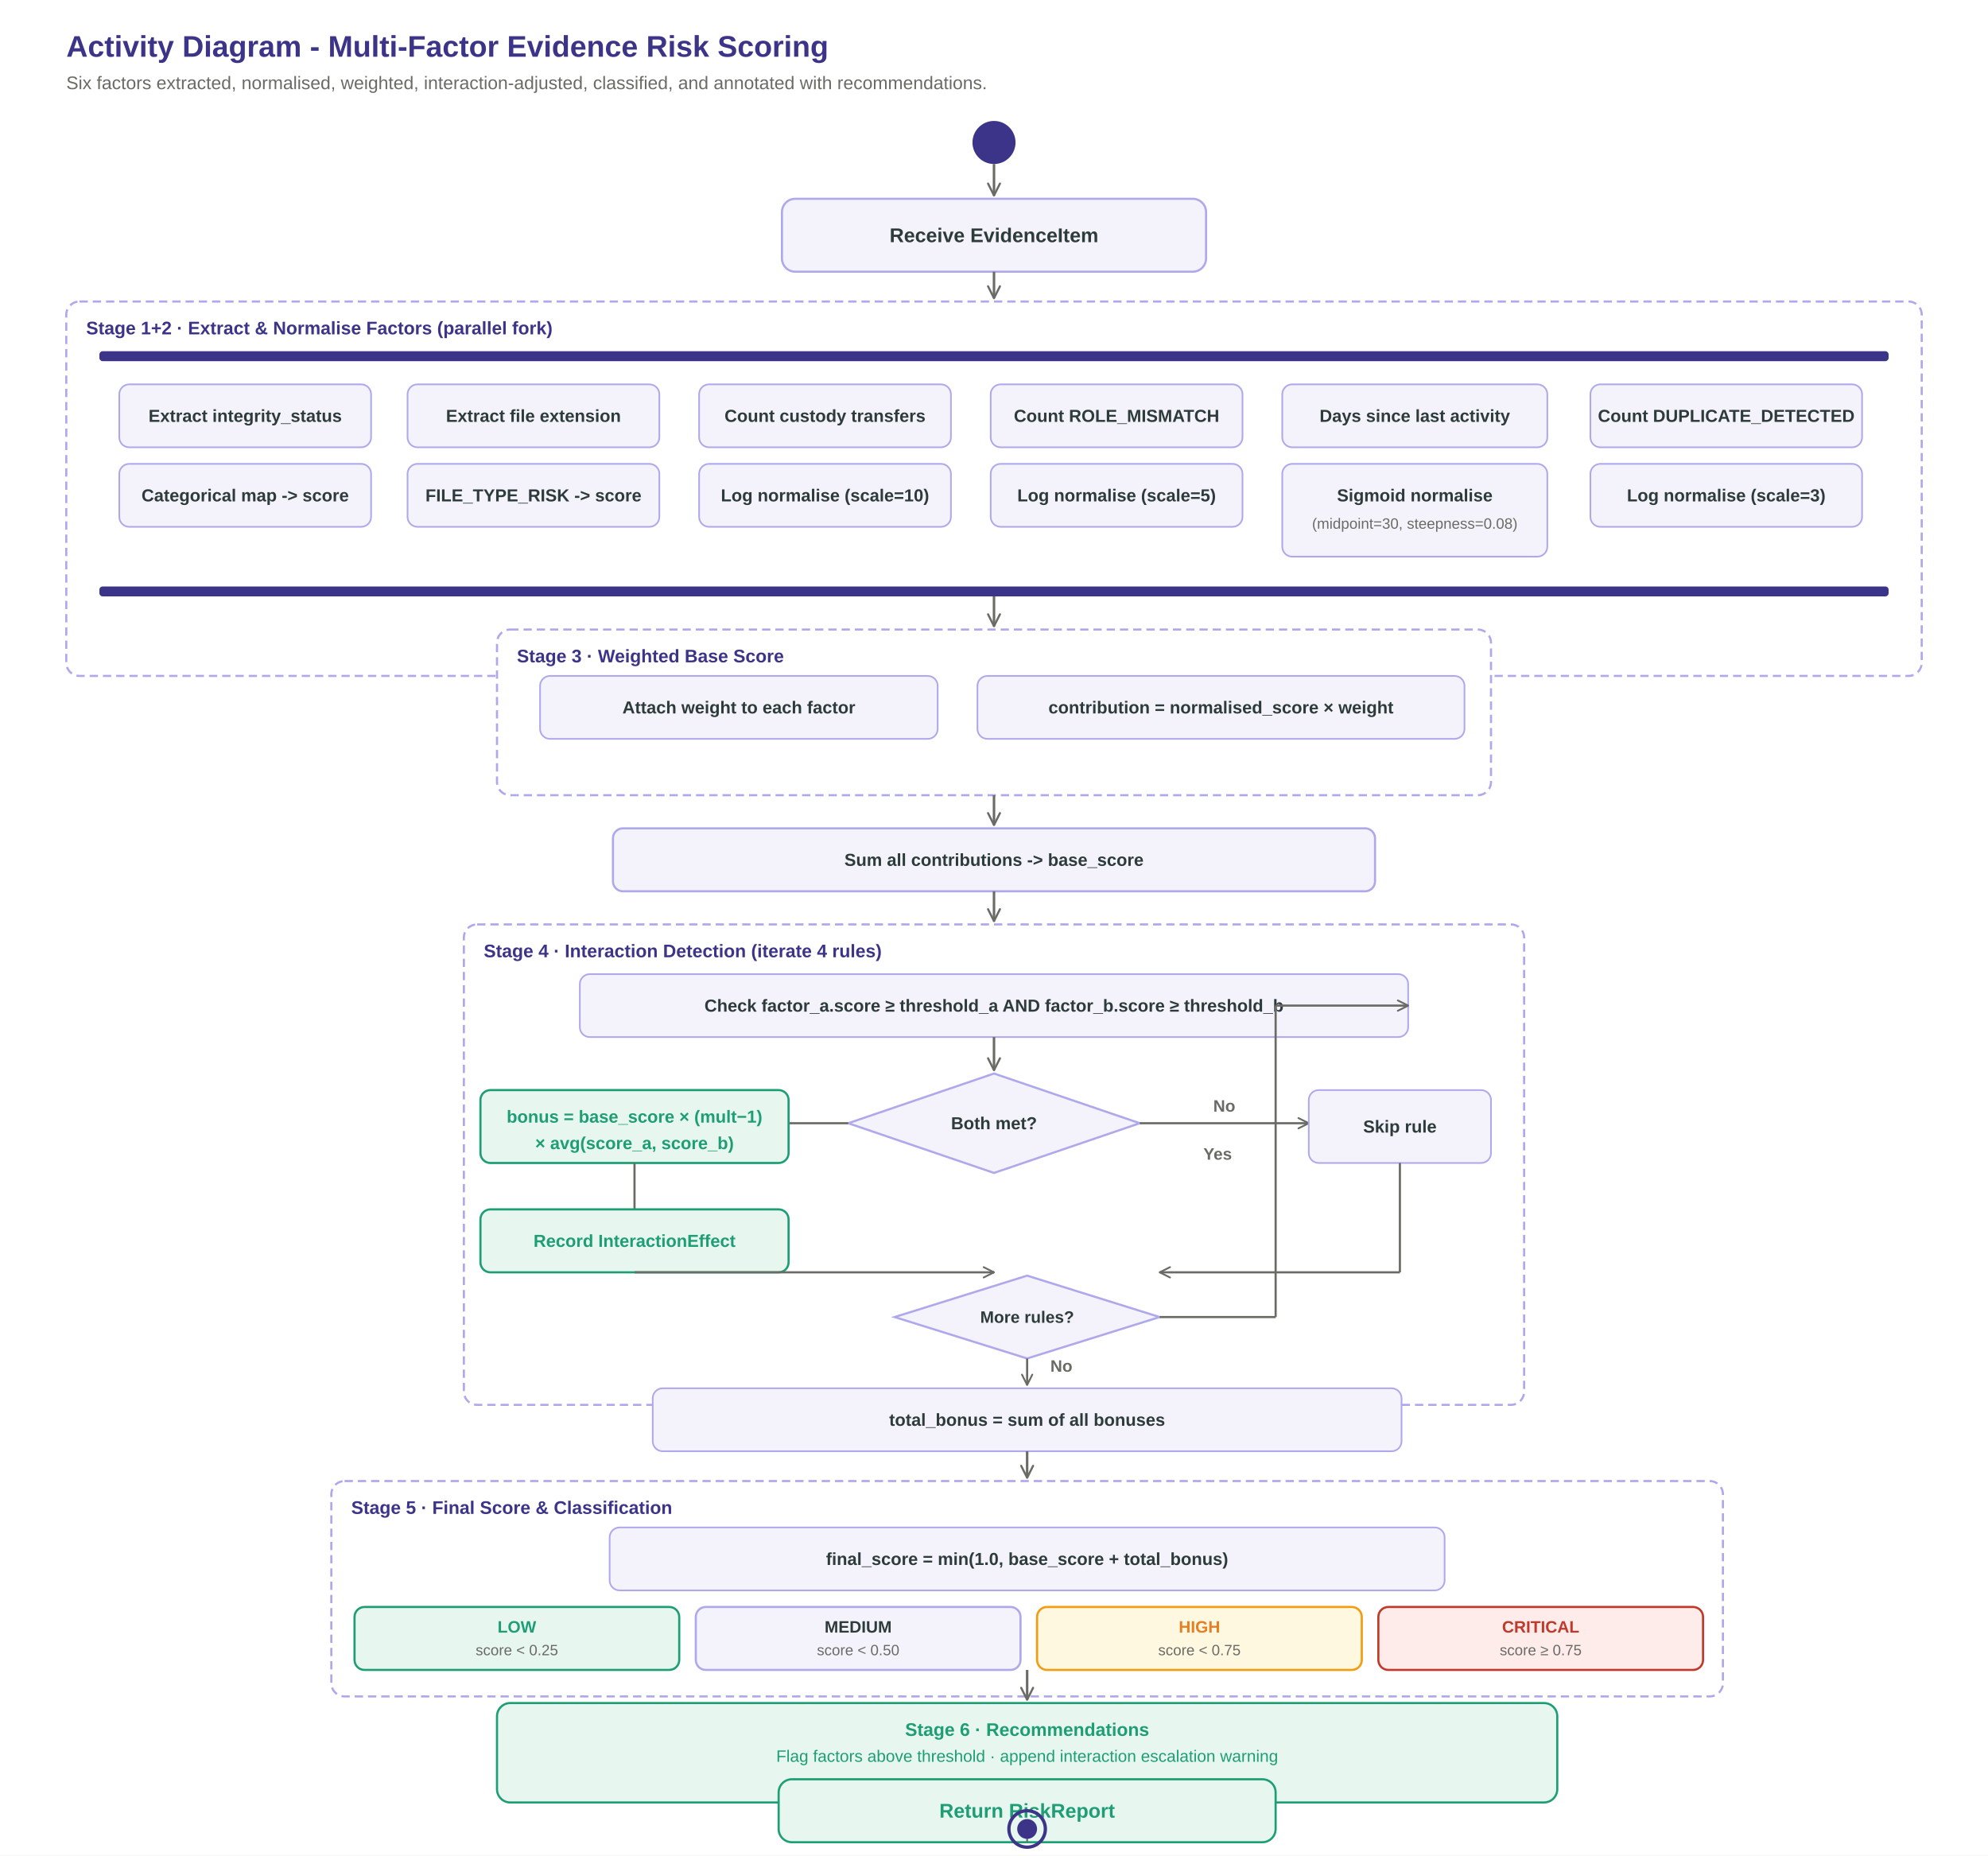
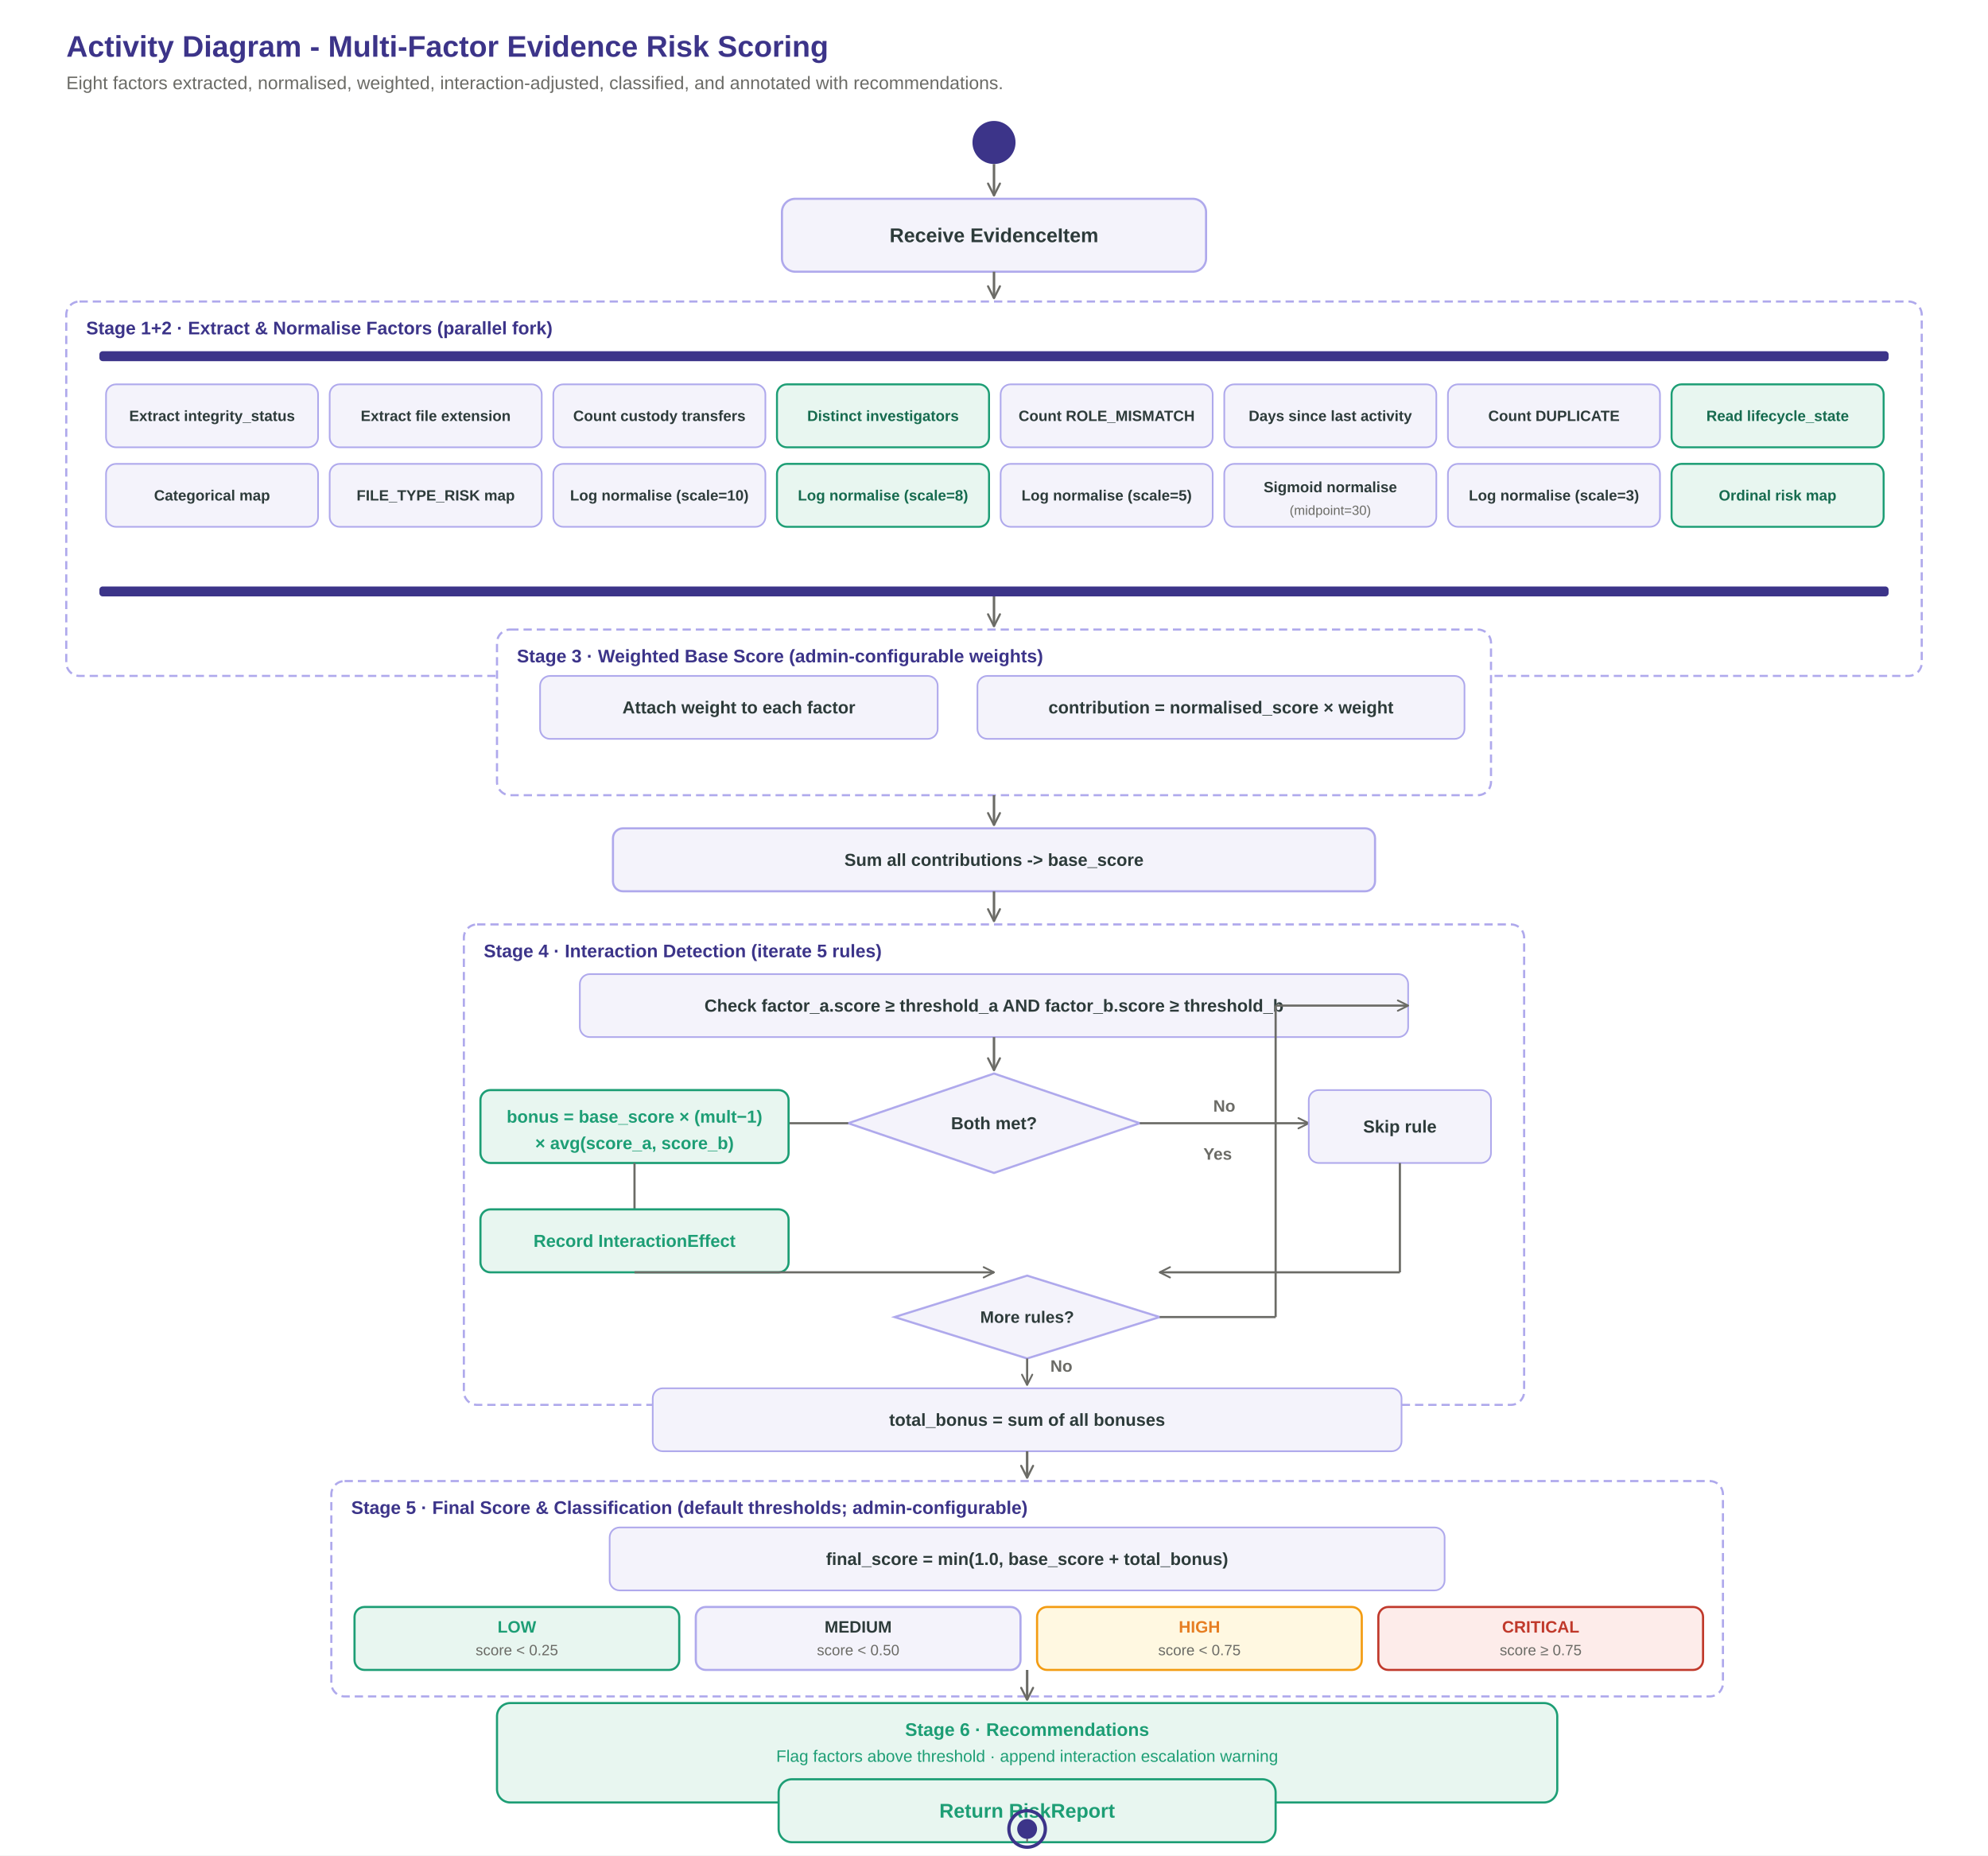
<svg xmlns="http://www.w3.org/2000/svg" width="100%" viewBox="0 0 1200 1120" role="img" font-family="Segoe UI, Arial, Helvetica, sans-serif">
  <defs>
    <marker id="arrow" viewBox="0 0 10 10" refX="9" refY="5" markerWidth="6" markerHeight="6" orient="auto-start-reverse">
      <path d="M1 1L9 5L1 9" fill="none" stroke="#6B6B66" stroke-width="1.4" stroke-linecap="round" stroke-linejoin="round" />
    </marker>
  </defs>
  <rect x="0" y="0" width="1200" height="1120" fill="#FFFFFF" />
  <text x="40" y="28" font-size="18" fill="#3C3489" text-anchor="start" font-weight="700" dominant-baseline="central">Activity Diagram - Multi-Factor Evidence Risk Scoring</text>
-   <text x="40" y="50" font-size="11" fill="#6B6B66" text-anchor="start" font-weight="400" dominant-baseline="central">Six factors extracted, normalised, weighted, interaction-adjusted, classified, and annotated with recommendations.</text>
+   <text x="40" y="50" font-size="11" fill="#6B6B66" text-anchor="start" font-weight="400" dominant-baseline="central">Eight factors extracted, normalised, weighted, interaction-adjusted, classified, and annotated with recommendations.</text>
  <circle cx="600" cy="86" r="13" fill="#3C3489" />
  <line x1="600" y1="99" x2="600" y2="118" stroke="#6B6B66" stroke-width="1.5" marker-end="url(#arrow)" />
  <rect x="472" y="120" width="256" height="44" rx="8" fill="#F4F3FB" stroke="#AFA9EC" stroke-width="1.3" />
  <text x="600" y="142" font-size="12" fill="#2D3B3A" text-anchor="middle" font-weight="700" dominant-baseline="central">Receive EvidenceItem</text>
  <line x1="600" y1="164" x2="600" y2="180" stroke="#6B6B66" stroke-width="1.5" marker-end="url(#arrow)" />
  <rect x="40" y="182" width="1120" height="226" rx="8" fill="#FFFFFF" stroke="#AFA9EC" stroke-width="1.3" stroke-dasharray="5 3" />
  <text x="52" y="198" font-size="11" fill="#3C3489" text-anchor="start" font-weight="700" dominant-baseline="central">Stage 1+2 · Extract &amp; Normalise Factors (parallel fork)</text>
  <rect x="60" y="212" width="1080" height="6" rx="2" fill="#3C3489" />
-   <rect x="72" y="232" width="152" height="38" rx="6" fill="#F4F3FB" stroke="#AFA9EC" stroke-width="1" />
-   <text x="148" y="251" font-size="10.5" fill="#2D3B3A" text-anchor="middle" font-weight="700" dominant-baseline="central">Extract integrity_status</text>
-   <rect x="72" y="280" width="152" height="38" rx="6" fill="#F4F3FB" stroke="#AFA9EC" stroke-width="1" />
-   <text x="148" y="299" font-size="10.5" fill="#2D3B3A" text-anchor="middle" font-weight="700" dominant-baseline="central">Categorical map -&gt; score</text>
-   <rect x="246" y="232" width="152" height="38" rx="6" fill="#F4F3FB" stroke="#AFA9EC" stroke-width="1" />
-   <text x="322" y="251" font-size="10.5" fill="#2D3B3A" text-anchor="middle" font-weight="700" dominant-baseline="central">Extract file extension</text>
-   <rect x="246" y="280" width="152" height="38" rx="6" fill="#F4F3FB" stroke="#AFA9EC" stroke-width="1" />
-   <text x="322" y="299" font-size="10.5" fill="#2D3B3A" text-anchor="middle" font-weight="700" dominant-baseline="central">FILE_TYPE_RISK -&gt; score</text>
-   <rect x="422" y="232" width="152" height="38" rx="6" fill="#F4F3FB" stroke="#AFA9EC" stroke-width="1" />
-   <text x="498" y="251" font-size="10.5" fill="#2D3B3A" text-anchor="middle" font-weight="700" dominant-baseline="central">Count custody transfers</text>
-   <rect x="422" y="280" width="152" height="38" rx="6" fill="#F4F3FB" stroke="#AFA9EC" stroke-width="1" />
-   <text x="498" y="299" font-size="10.5" fill="#2D3B3A" text-anchor="middle" font-weight="700" dominant-baseline="central">Log normalise (scale=10)</text>
-   <rect x="598" y="232" width="152" height="38" rx="6" fill="#F4F3FB" stroke="#AFA9EC" stroke-width="1" />
-   <text x="674" y="251" font-size="10.5" fill="#2D3B3A" text-anchor="middle" font-weight="700" dominant-baseline="central">Count ROLE_MISMATCH</text>
-   <rect x="598" y="280" width="152" height="38" rx="6" fill="#F4F3FB" stroke="#AFA9EC" stroke-width="1" />
-   <text x="674" y="299" font-size="10.5" fill="#2D3B3A" text-anchor="middle" font-weight="700" dominant-baseline="central">Log normalise (scale=5)</text>
-   <rect x="774" y="232" width="160" height="38" rx="6" fill="#F4F3FB" stroke="#AFA9EC" stroke-width="1" />
-   <text x="854" y="251" font-size="10.5" fill="#2D3B3A" text-anchor="middle" font-weight="700" dominant-baseline="central">Days since last activity</text>
-   <rect x="774" y="280" width="160" height="56" rx="6" fill="#F4F3FB" stroke="#AFA9EC" stroke-width="1" />
-   <text x="854" y="299" font-size="10.5" fill="#2D3B3A" text-anchor="middle" font-weight="700" dominant-baseline="central">Sigmoid normalise</text>
-   <text x="854" y="316" font-size="9" fill="#6B6B66" text-anchor="middle" dominant-baseline="central">(midpoint=30, steepness=0.08)</text>
-   <rect x="960" y="232" width="164" height="38" rx="6" fill="#F4F3FB" stroke="#AFA9EC" stroke-width="1" />
-   <text x="1042" y="251" font-size="10.5" fill="#2D3B3A" text-anchor="middle" font-weight="700" dominant-baseline="central">Count DUPLICATE_DETECTED</text>
-   <rect x="960" y="280" width="164" height="38" rx="6" fill="#F4F3FB" stroke="#AFA9EC" stroke-width="1" />
-   <text x="1042" y="299" font-size="10.5" fill="#2D3B3A" text-anchor="middle" font-weight="700" dominant-baseline="central">Log normalise (scale=3)</text>
+   <rect x="64" y="232" width="128" height="38" rx="6" fill="#F4F3FB" stroke="#AFA9EC" stroke-width="1" />
+   <text x="128" y="251" font-size="9" fill="#2D3B3A" text-anchor="middle" font-weight="700" dominant-baseline="central">Extract integrity_status</text>
+   <rect x="64" y="280" width="128" height="38" rx="6" fill="#F4F3FB" stroke="#AFA9EC" stroke-width="1" />
+   <text x="128" y="299" font-size="9" fill="#2D3B3A" text-anchor="middle" font-weight="700" dominant-baseline="central">Categorical map</text>
+   <rect x="199" y="232" width="128" height="38" rx="6" fill="#F4F3FB" stroke="#AFA9EC" stroke-width="1" />
+   <text x="263" y="251" font-size="9" fill="#2D3B3A" text-anchor="middle" font-weight="700" dominant-baseline="central">Extract file extension</text>
+   <rect x="199" y="280" width="128" height="38" rx="6" fill="#F4F3FB" stroke="#AFA9EC" stroke-width="1" />
+   <text x="263" y="299" font-size="9" fill="#2D3B3A" text-anchor="middle" font-weight="700" dominant-baseline="central">FILE_TYPE_RISK map</text>
+   <rect x="334" y="232" width="128" height="38" rx="6" fill="#F4F3FB" stroke="#AFA9EC" stroke-width="1" />
+   <text x="398" y="251" font-size="9" fill="#2D3B3A" text-anchor="middle" font-weight="700" dominant-baseline="central">Count custody transfers</text>
+   <rect x="334" y="280" width="128" height="38" rx="6" fill="#F4F3FB" stroke="#AFA9EC" stroke-width="1" />
+   <text x="398" y="299" font-size="9" fill="#2D3B3A" text-anchor="middle" font-weight="700" dominant-baseline="central">Log normalise (scale=10)</text>
+   <rect x="469" y="232" width="128" height="38" rx="6" fill="#E8F6F0" stroke="#1D9E75" stroke-width="1.2" />
+   <text x="533" y="251" font-size="9" fill="#166B4F" text-anchor="middle" font-weight="700" dominant-baseline="central">Distinct investigators</text>
+   <rect x="469" y="280" width="128" height="38" rx="6" fill="#E8F6F0" stroke="#1D9E75" stroke-width="1.2" />
+   <text x="533" y="299" font-size="9" fill="#166B4F" text-anchor="middle" font-weight="700" dominant-baseline="central">Log normalise (scale=8)</text>
+   <rect x="604" y="232" width="128" height="38" rx="6" fill="#F4F3FB" stroke="#AFA9EC" stroke-width="1" />
+   <text x="668" y="251" font-size="9" fill="#2D3B3A" text-anchor="middle" font-weight="700" dominant-baseline="central">Count ROLE_MISMATCH</text>
+   <rect x="604" y="280" width="128" height="38" rx="6" fill="#F4F3FB" stroke="#AFA9EC" stroke-width="1" />
+   <text x="668" y="299" font-size="9" fill="#2D3B3A" text-anchor="middle" font-weight="700" dominant-baseline="central">Log normalise (scale=5)</text>
+   <rect x="739" y="232" width="128" height="38" rx="6" fill="#F4F3FB" stroke="#AFA9EC" stroke-width="1" />
+   <text x="803" y="251" font-size="9" fill="#2D3B3A" text-anchor="middle" font-weight="700" dominant-baseline="central">Days since last activity</text>
+   <rect x="739" y="280" width="128" height="38" rx="6" fill="#F4F3FB" stroke="#AFA9EC" stroke-width="1" />
+   <text x="803" y="294" font-size="9" fill="#2D3B3A" text-anchor="middle" font-weight="700" dominant-baseline="central">Sigmoid normalise</text>
+   <text x="803" y="308" font-size="8" fill="#6B6B66" text-anchor="middle" dominant-baseline="central">(midpoint=30)</text>
+   <rect x="874" y="232" width="128" height="38" rx="6" fill="#F4F3FB" stroke="#AFA9EC" stroke-width="1" />
+   <text x="938" y="251" font-size="9" fill="#2D3B3A" text-anchor="middle" font-weight="700" dominant-baseline="central">Count DUPLICATE</text>
+   <rect x="874" y="280" width="128" height="38" rx="6" fill="#F4F3FB" stroke="#AFA9EC" stroke-width="1" />
+   <text x="938" y="299" font-size="9" fill="#2D3B3A" text-anchor="middle" font-weight="700" dominant-baseline="central">Log normalise (scale=3)</text>
+   <rect x="1009" y="232" width="128" height="38" rx="6" fill="#E8F6F0" stroke="#1D9E75" stroke-width="1.2" />
+   <text x="1073" y="251" font-size="9" fill="#166B4F" text-anchor="middle" font-weight="700" dominant-baseline="central">Read lifecycle_state</text>
+   <rect x="1009" y="280" width="128" height="38" rx="6" fill="#E8F6F0" stroke="#1D9E75" stroke-width="1.2" />
+   <text x="1073" y="299" font-size="9" fill="#166B4F" text-anchor="middle" font-weight="700" dominant-baseline="central">Ordinal risk map</text>
  <rect x="60" y="354" width="1080" height="6" rx="2" fill="#3C3489" />
  <line x1="600" y1="360" x2="600" y2="378" stroke="#6B6B66" stroke-width="1.5" marker-end="url(#arrow)" />
  <rect x="300" y="380" width="600" height="100" rx="8" fill="#FFFFFF" stroke="#AFA9EC" stroke-width="1.3" stroke-dasharray="5 3" />
-   <text x="312" y="396" font-size="11" fill="#3C3489" text-anchor="start" font-weight="700" dominant-baseline="central">Stage 3 · Weighted Base Score</text>
+   <text x="312" y="396" font-size="11" fill="#3C3489" text-anchor="start" font-weight="700" dominant-baseline="central">Stage 3 · Weighted Base Score (admin-configurable weights)</text>
  <rect x="326" y="408" width="240" height="38" rx="6" fill="#F4F3FB" stroke="#AFA9EC" stroke-width="1" />
  <text x="446" y="427" font-size="10.5" fill="#2D3B3A" text-anchor="middle" font-weight="700" dominant-baseline="central">Attach weight to each factor</text>
  <rect x="590" y="408" width="294" height="38" rx="6" fill="#F4F3FB" stroke="#AFA9EC" stroke-width="1" />
  <text x="737" y="427" font-size="10.5" fill="#2D3B3A" text-anchor="middle" font-weight="700" dominant-baseline="central">contribution = normalised_score × weight</text>
  <line x1="600" y1="480" x2="600" y2="498" stroke="#6B6B66" stroke-width="1.5" marker-end="url(#arrow)" />
  <rect x="370" y="500" width="460" height="38" rx="6" fill="#F4F3FB" stroke="#AFA9EC" stroke-width="1.3" />
  <text x="600" y="519" font-size="10.5" fill="#2D3B3A" text-anchor="middle" font-weight="700" dominant-baseline="central">Sum all contributions -&gt; base_score</text>
  <line x1="600" y1="538" x2="600" y2="556" stroke="#6B6B66" stroke-width="1.5" marker-end="url(#arrow)" />
  <rect x="280" y="558" width="640" height="290" rx="8" fill="#FFFFFF" stroke="#AFA9EC" stroke-width="1.3" stroke-dasharray="5 3" />
-   <text x="292" y="574" font-size="11" fill="#3C3489" text-anchor="start" font-weight="700" dominant-baseline="central">Stage 4 · Interaction Detection (iterate 4 rules)</text>
+   <text x="292" y="574" font-size="11" fill="#3C3489" text-anchor="start" font-weight="700" dominant-baseline="central">Stage 4 · Interaction Detection (iterate 5 rules)</text>
  <rect x="350" y="588" width="500" height="38" rx="6" fill="#F4F3FB" stroke="#AFA9EC" stroke-width="1" />
  <text x="600" y="607" font-size="10.5" fill="#2D3B3A" text-anchor="middle" font-weight="700" dominant-baseline="central">Check factor_a.score ≥ threshold_a AND factor_b.score ≥ threshold_b</text>
  <line x1="600" y1="626" x2="600" y2="646" stroke="#6B6B66" stroke-width="1.5" marker-end="url(#arrow)" />
  <polygon points="600,648 688,678 600,708 512,678" fill="#F4F3FB" stroke="#AFA9EC" stroke-width="1.3" />
  <text x="600" y="678" font-size="10.5" fill="#2D3B3A" text-anchor="middle" font-weight="700" dominant-baseline="central">Both met?</text>
  <line x1="512" y1="678" x2="378" y2="678" stroke="#6B6B66" stroke-width="1.3" marker-end="url(#arrow)" />
  <text x="445" y="671" font-size="10" fill="#6B6B66" text-anchor="middle" font-weight="600">Yes</text>
  <rect x="290" y="658" width="186" height="44" rx="6" fill="#E8F6F0" stroke="#1D9E75" stroke-width="1.3" />
  <text x="383" y="674" font-size="10.5" fill="#1D9E75" text-anchor="middle" font-weight="700" dominant-baseline="central">bonus = base_score × (mult−1)</text>
  <text x="383" y="690" font-size="10.5" fill="#1D9E75" text-anchor="middle" font-weight="700" dominant-baseline="central">× avg(score_a, score_b)</text>
  <line x1="383" y1="702" x2="383" y2="730" stroke="#6B6B66" stroke-width="1.3" />
  <rect x="290" y="730" width="186" height="38" rx="6" fill="#E8F6F0" stroke="#1D9E75" stroke-width="1.3" />
  <text x="383" y="749" font-size="10.5" fill="#1D9E75" text-anchor="middle" font-weight="700" dominant-baseline="central">Record InteractionEffect</text>
  <line x1="383" y1="768" x2="600" y2="768" stroke="#6B6B66" stroke-width="1.3" marker-end="url(#arrow)" />
  <line x1="688" y1="678" x2="790" y2="678" stroke="#6B6B66" stroke-width="1.3" marker-end="url(#arrow)" />
  <text x="739" y="671" font-size="10" fill="#6B6B66" text-anchor="middle" font-weight="600">No</text>
  <rect x="790" y="658" width="110" height="44" rx="6" fill="#F4F3FB" stroke="#AFA9EC" stroke-width="1" />
  <text x="845" y="680" font-size="10.5" fill="#2D3B3A" text-anchor="middle" font-weight="700" dominant-baseline="central">Skip rule</text>
  <line x1="845" y1="702" x2="845" y2="768" stroke="#6B6B66" stroke-width="1.3" />
  <line x1="845" y1="768" x2="700" y2="768" stroke="#6B6B66" stroke-width="1.3" marker-end="url(#arrow)" />
  <polygon points="620,770 700,795 620,820 540,795" fill="#F4F3FB" stroke="#AFA9EC" stroke-width="1.3" />
  <text x="620" y="795" font-size="10" fill="#2D3B3A" text-anchor="middle" font-weight="700" dominant-baseline="central">More rules?</text>
  <line x1="700" y1="795" x2="770" y2="795" stroke="#6B6B66" stroke-width="1.3" />
  <line x1="770" y1="795" x2="770" y2="607" stroke="#6B6B66" stroke-width="1.3" />
  <line x1="770" y1="607" x2="850" y2="607" stroke="#6B6B66" stroke-width="1.3" marker-end="url(#arrow)" />
  <text x="735" y="700" font-size="10" fill="#6B6B66" text-anchor="middle" font-weight="600">Yes</text>
  <line x1="620" y1="820" x2="620" y2="836" stroke="#6B6B66" stroke-width="1.3" marker-end="url(#arrow)" />
  <text x="634" y="828" font-size="10" fill="#6B6B66" text-anchor="start" font-weight="600">No</text>
  <rect x="394" y="838" width="452" height="38" rx="6" fill="#F4F3FB" stroke="#AFA9EC" stroke-width="1" />
  <text x="620" y="857" font-size="10.5" fill="#2D3B3A" text-anchor="middle" font-weight="700" dominant-baseline="central">total_bonus = sum of all bonuses</text>
  <line x1="620" y1="876" x2="620" y2="892" stroke="#6B6B66" stroke-width="1.5" marker-end="url(#arrow)" />
  <rect x="200" y="894" width="840" height="130" rx="8" fill="#FFFFFF" stroke="#AFA9EC" stroke-width="1.3" stroke-dasharray="5 3" />
-   <text x="212" y="910" font-size="11" fill="#3C3489" text-anchor="start" font-weight="700" dominant-baseline="central">Stage 5 · Final Score &amp; Classification</text>
+   <text x="212" y="910" font-size="11" fill="#3C3489" text-anchor="start" font-weight="700" dominant-baseline="central">Stage 5 · Final Score &amp; Classification (default thresholds; admin-configurable)</text>
  <rect x="368" y="922" width="504" height="38" rx="6" fill="#F4F3FB" stroke="#AFA9EC" stroke-width="1" />
  <text x="620" y="941" font-size="10.5" fill="#2D3B3A" text-anchor="middle" font-weight="700" dominant-baseline="central">final_score = min(1.0, base_score + total_bonus)</text>
  <rect x="214" y="970" width="196" height="38" rx="6" fill="#E8F6F0" stroke="#1D9E75" stroke-width="1.3" />
  <text x="312" y="982" font-size="10" fill="#1D9E75" text-anchor="middle" font-weight="700" dominant-baseline="central">LOW</text>
  <text x="312" y="996" font-size="9" fill="#6B6B66" text-anchor="middle" dominant-baseline="central">score &lt; 0.25</text>
  <rect x="420" y="970" width="196" height="38" rx="6" fill="#F4F3FB" stroke="#AFA9EC" stroke-width="1.3" />
  <text x="518" y="982" font-size="10" fill="#2D3B3A" text-anchor="middle" font-weight="700" dominant-baseline="central">MEDIUM</text>
  <text x="518" y="996" font-size="9" fill="#6B6B66" text-anchor="middle" dominant-baseline="central">score &lt; 0.50</text>
  <rect x="626" y="970" width="196" height="38" rx="6" fill="#FFF8E1" stroke="#F39C12" stroke-width="1.3" />
  <text x="724" y="982" font-size="10" fill="#E67E22" text-anchor="middle" font-weight="700" dominant-baseline="central">HIGH</text>
  <text x="724" y="996" font-size="9" fill="#6B6B66" text-anchor="middle" dominant-baseline="central">score &lt; 0.75</text>
  <rect x="832" y="970" width="196" height="38" rx="6" fill="#FDECEA" stroke="#C0392B" stroke-width="1.3" />
  <text x="930" y="982" font-size="10" fill="#C0392B" text-anchor="middle" font-weight="700" dominant-baseline="central">CRITICAL</text>
  <text x="930" y="996" font-size="9" fill="#6B6B66" text-anchor="middle" dominant-baseline="central">score ≥ 0.75</text>
  <line x1="620" y1="1008" x2="620" y2="1026" stroke="#6B6B66" stroke-width="1.5" marker-end="url(#arrow)" />
  <rect x="300" y="1028" width="640" height="60" rx="8" fill="#E8F6F0" stroke="#1D9E75" stroke-width="1.3" />
  <text x="620" y="1044" font-size="11" fill="#1D9E75" text-anchor="middle" font-weight="700" dominant-baseline="central">Stage 6 · Recommendations</text>
  <text x="620" y="1060" font-size="10" fill="#1D9E75" text-anchor="middle" font-weight="400" dominant-baseline="central">Flag factors above threshold · append interaction escalation warning</text>
  <line x1="620" y1="1088" x2="620" y2="1098" stroke="#6B6B66" stroke-width="1.5" marker-end="url(#arrow)" />
  <rect x="470" y="1074" width="300" height="38" rx="8" fill="#E8F6F0" stroke="#1D9E75" stroke-width="1.3" />
  <text x="620" y="1093" font-size="12" fill="#1D9E75" text-anchor="middle" font-weight="700" dominant-baseline="central">Return RiskReport</text>
  <line x1="620" y1="1112" x2="620" y2="1104" stroke="#6B6B66" stroke-width="1" marker-end="url(#arrow)" />
  <circle cx="620" cy="1104" r="11" fill="none" stroke="#3C3489" stroke-width="2" />
  <circle cx="620" cy="1104" r="6" fill="#3C3489" />
</svg>
